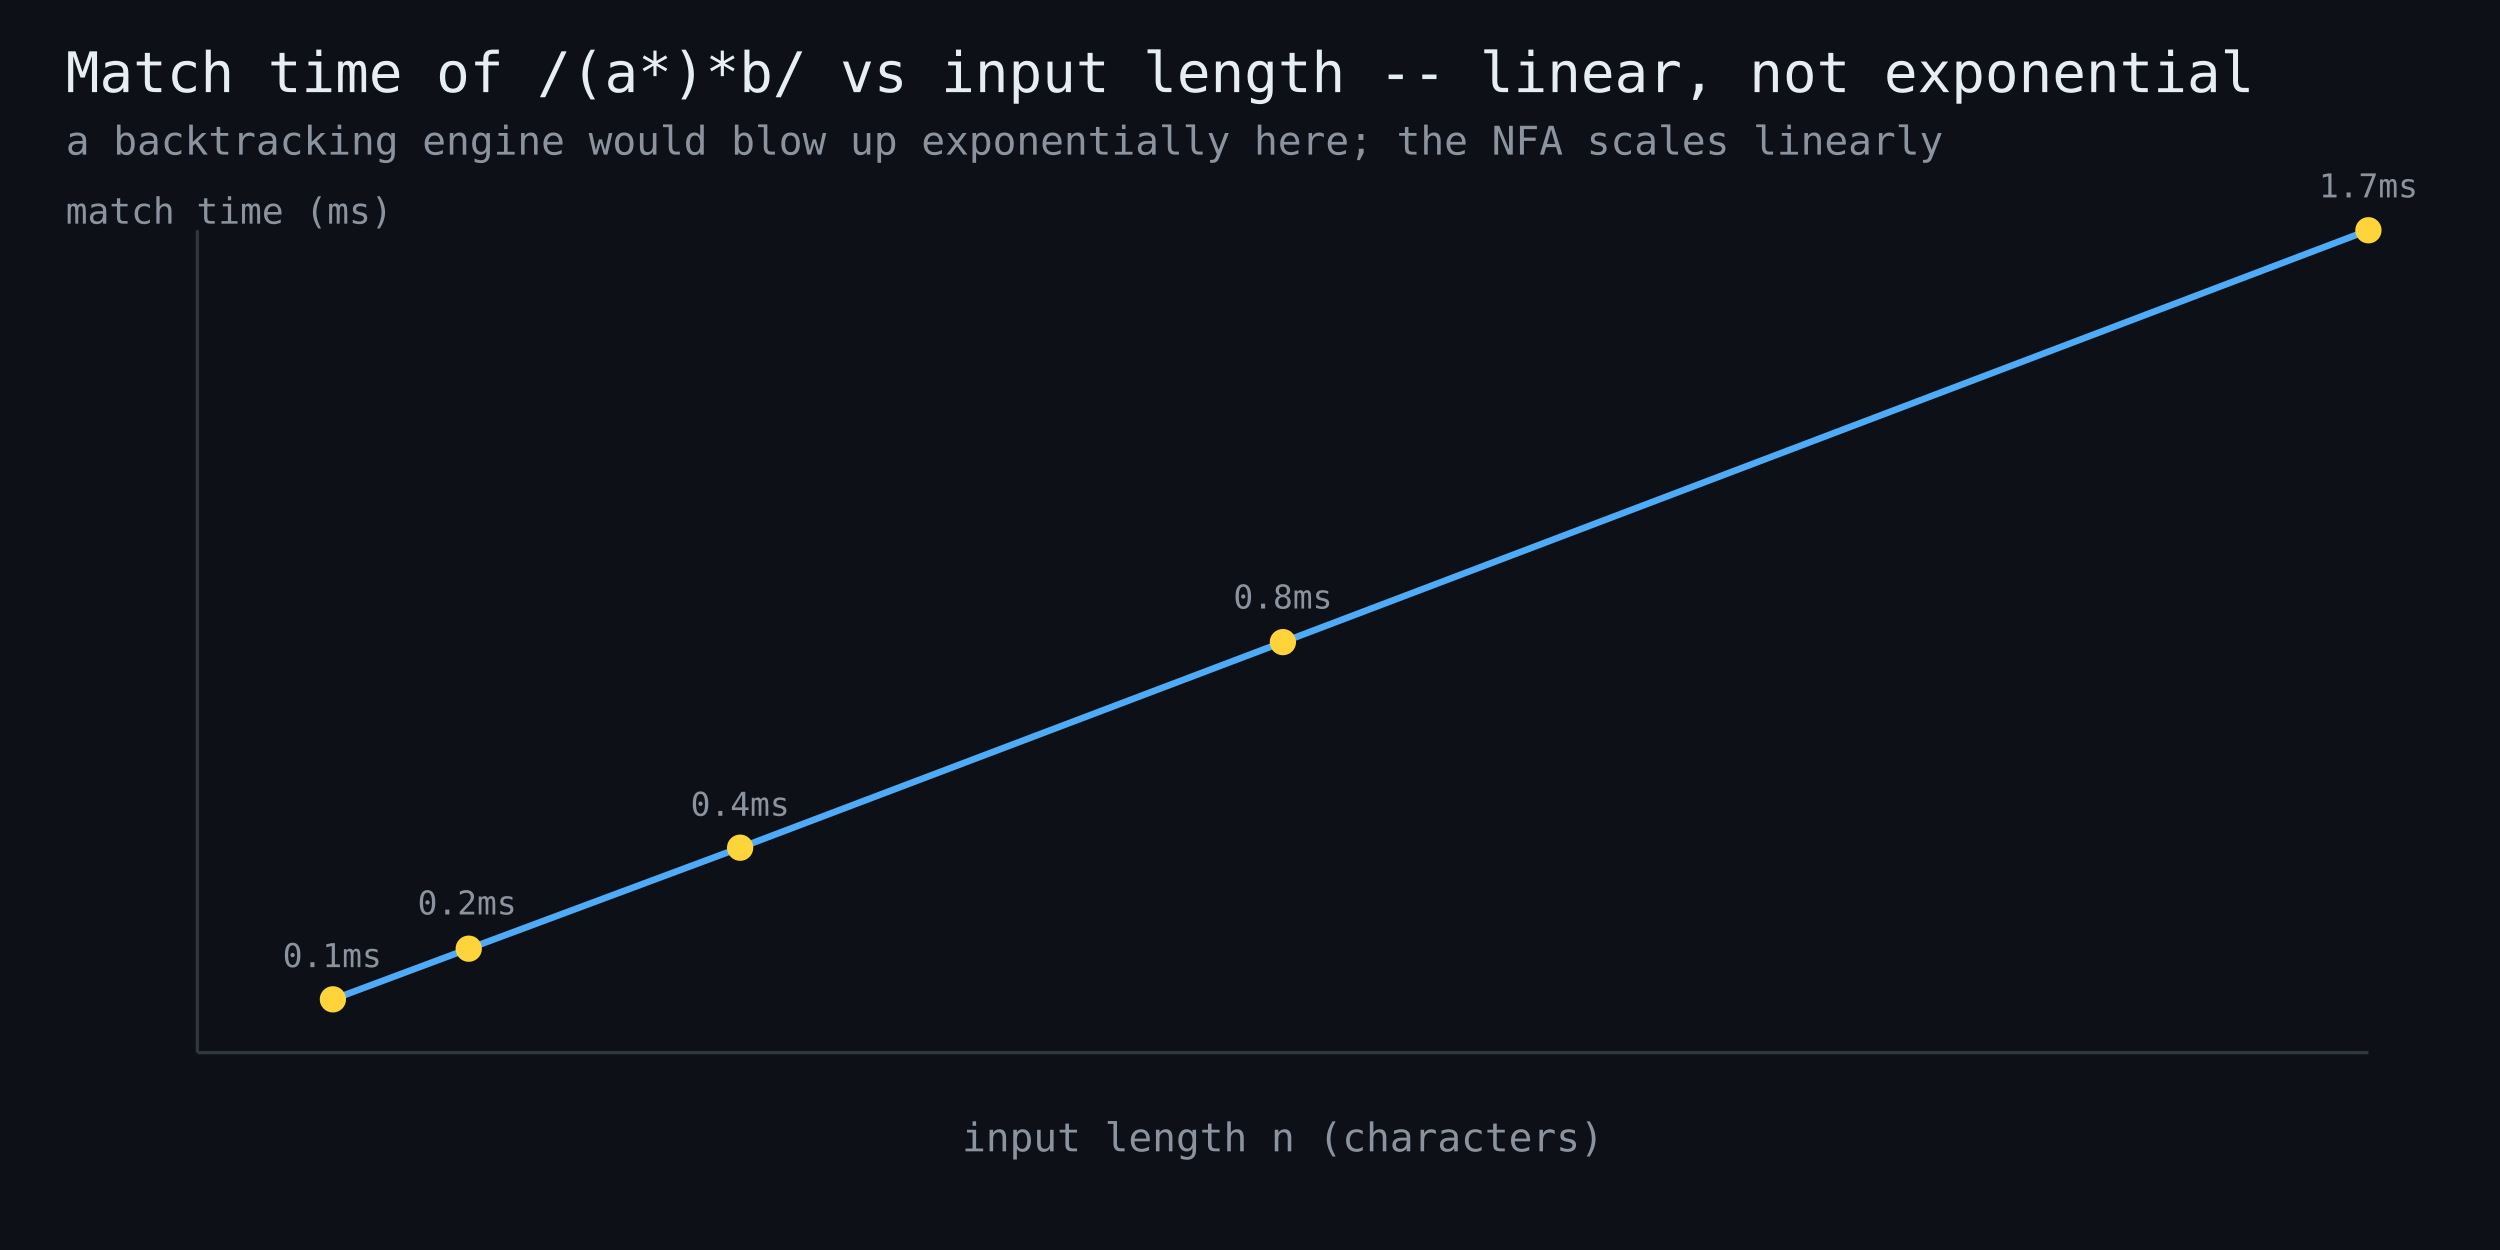
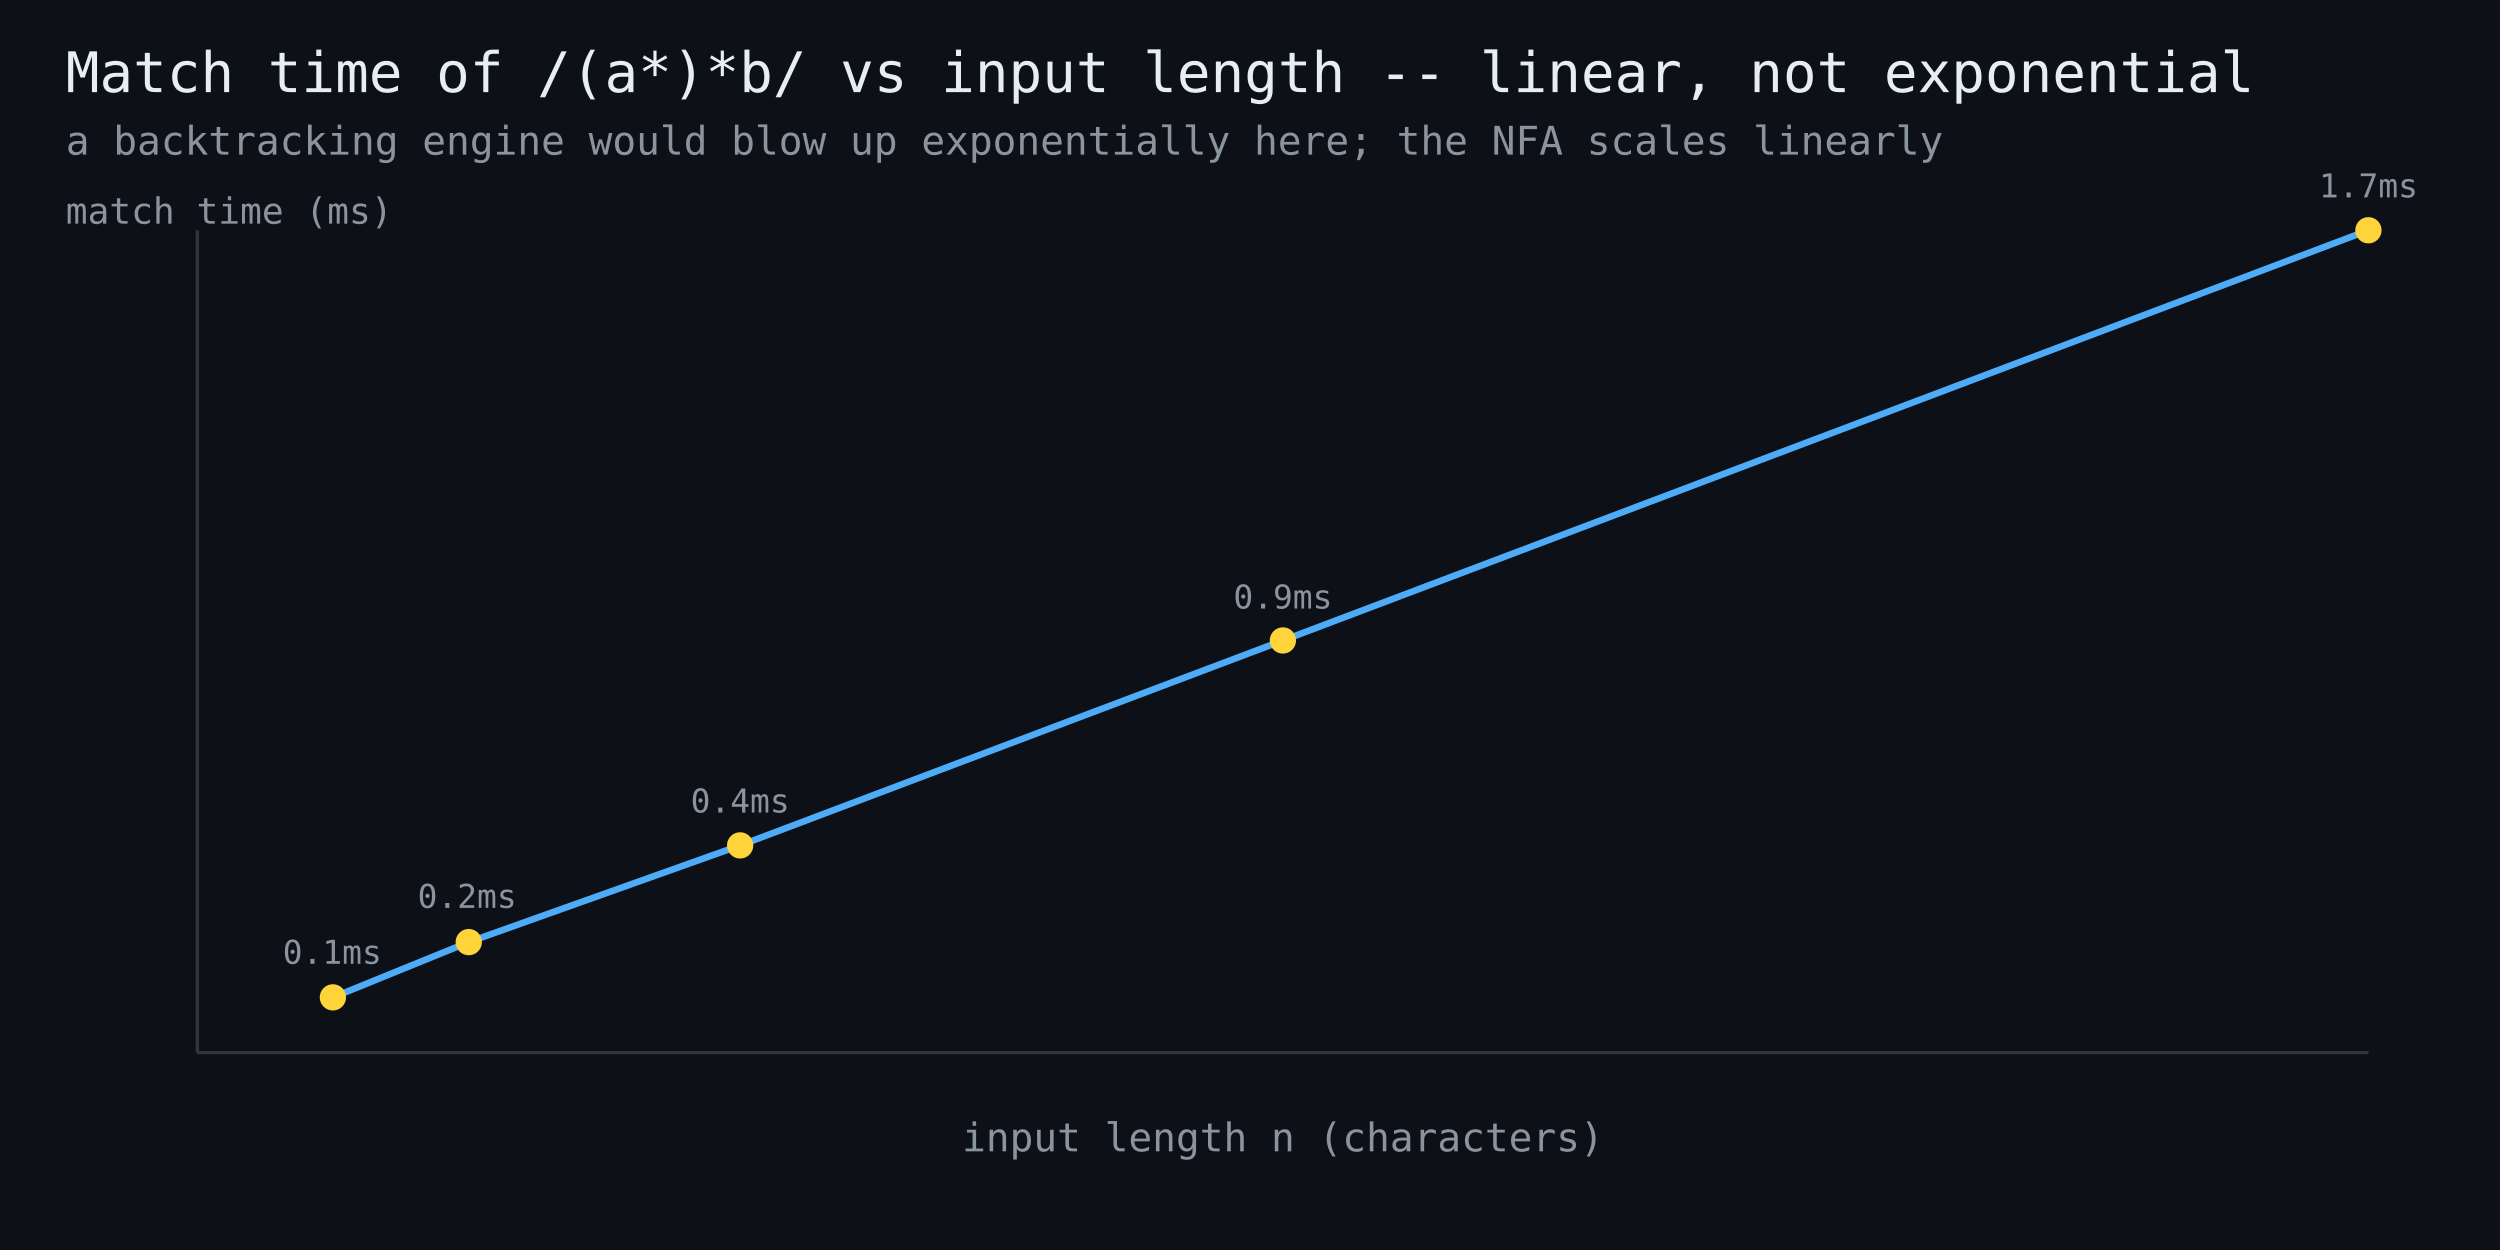
<svg xmlns="http://www.w3.org/2000/svg" width="760" height="380" viewBox="0 0 760 380" font-family="monospace">
  <rect width="760" height="380" fill="#0d1117" />
  <text x="20" y="28" fill="#e6edf3" font-size="17">Match time of /(a*)*b/ vs input length -- linear, not exponential</text>
  <text x="20" y="47" fill="#8b949e" font-size="12">a backtracking engine would blow up exponentially here; the NFA scales linearly</text>
  <line x1="60" y1="320" x2="720" y2="320" stroke="#30363d" stroke-width="1" />
  <line x1="60" y1="320" x2="60" y2="70" stroke="#30363d" stroke-width="1" />
-   <polyline points="101.2,303.8 142.5,288.4 225.0,257.7 390.0,195.2 720.0,70.0" fill="none" stroke="#4dabf7" stroke-width="2" />
-   <circle cx="101.2" cy="303.8" r="4" fill="#ffd43b" />
-   <text x="101" y="294" fill="#8b949e" font-size="10" text-anchor="middle">0.1ms</text>
-   <circle cx="142.5" cy="288.4" r="4" fill="#ffd43b" />
-   <text x="142" y="278" fill="#8b949e" font-size="10" text-anchor="middle">0.2ms</text>
-   <circle cx="225.0" cy="257.7" r="4" fill="#ffd43b" />
-   <text x="225" y="248" fill="#8b949e" font-size="10" text-anchor="middle">0.4ms</text>
-   <circle cx="390.0" cy="195.2" r="4" fill="#ffd43b" />
-   <text x="390" y="185" fill="#8b949e" font-size="10" text-anchor="middle">0.8ms</text>
+   <polyline points="101.2,303.2 142.5,286.4 225.0,257.0 390.0,194.7 720.0,70.0" fill="none" stroke="#4dabf7" stroke-width="2" />
+   <circle cx="101.2" cy="303.2" r="4" fill="#ffd43b" />
+   <text x="101" y="293" fill="#8b949e" font-size="10" text-anchor="middle">0.1ms</text>
+   <circle cx="142.5" cy="286.4" r="4" fill="#ffd43b" />
+   <text x="142" y="276" fill="#8b949e" font-size="10" text-anchor="middle">0.2ms</text>
+   <circle cx="225.0" cy="257.0" r="4" fill="#ffd43b" />
+   <text x="225" y="247" fill="#8b949e" font-size="10" text-anchor="middle">0.4ms</text>
+   <circle cx="390.0" cy="194.7" r="4" fill="#ffd43b" />
+   <text x="390" y="185" fill="#8b949e" font-size="10" text-anchor="middle">0.9ms</text>
  <circle cx="720.0" cy="70.0" r="4" fill="#ffd43b" />
  <text x="720" y="60" fill="#8b949e" font-size="10" text-anchor="middle">1.7ms</text>
  <text x="390" y="350" fill="#8b949e" font-size="12" text-anchor="middle">input length n (characters)</text>
  <text x="20" y="68" fill="#8b949e" font-size="11">match time (ms)</text>
</svg>
